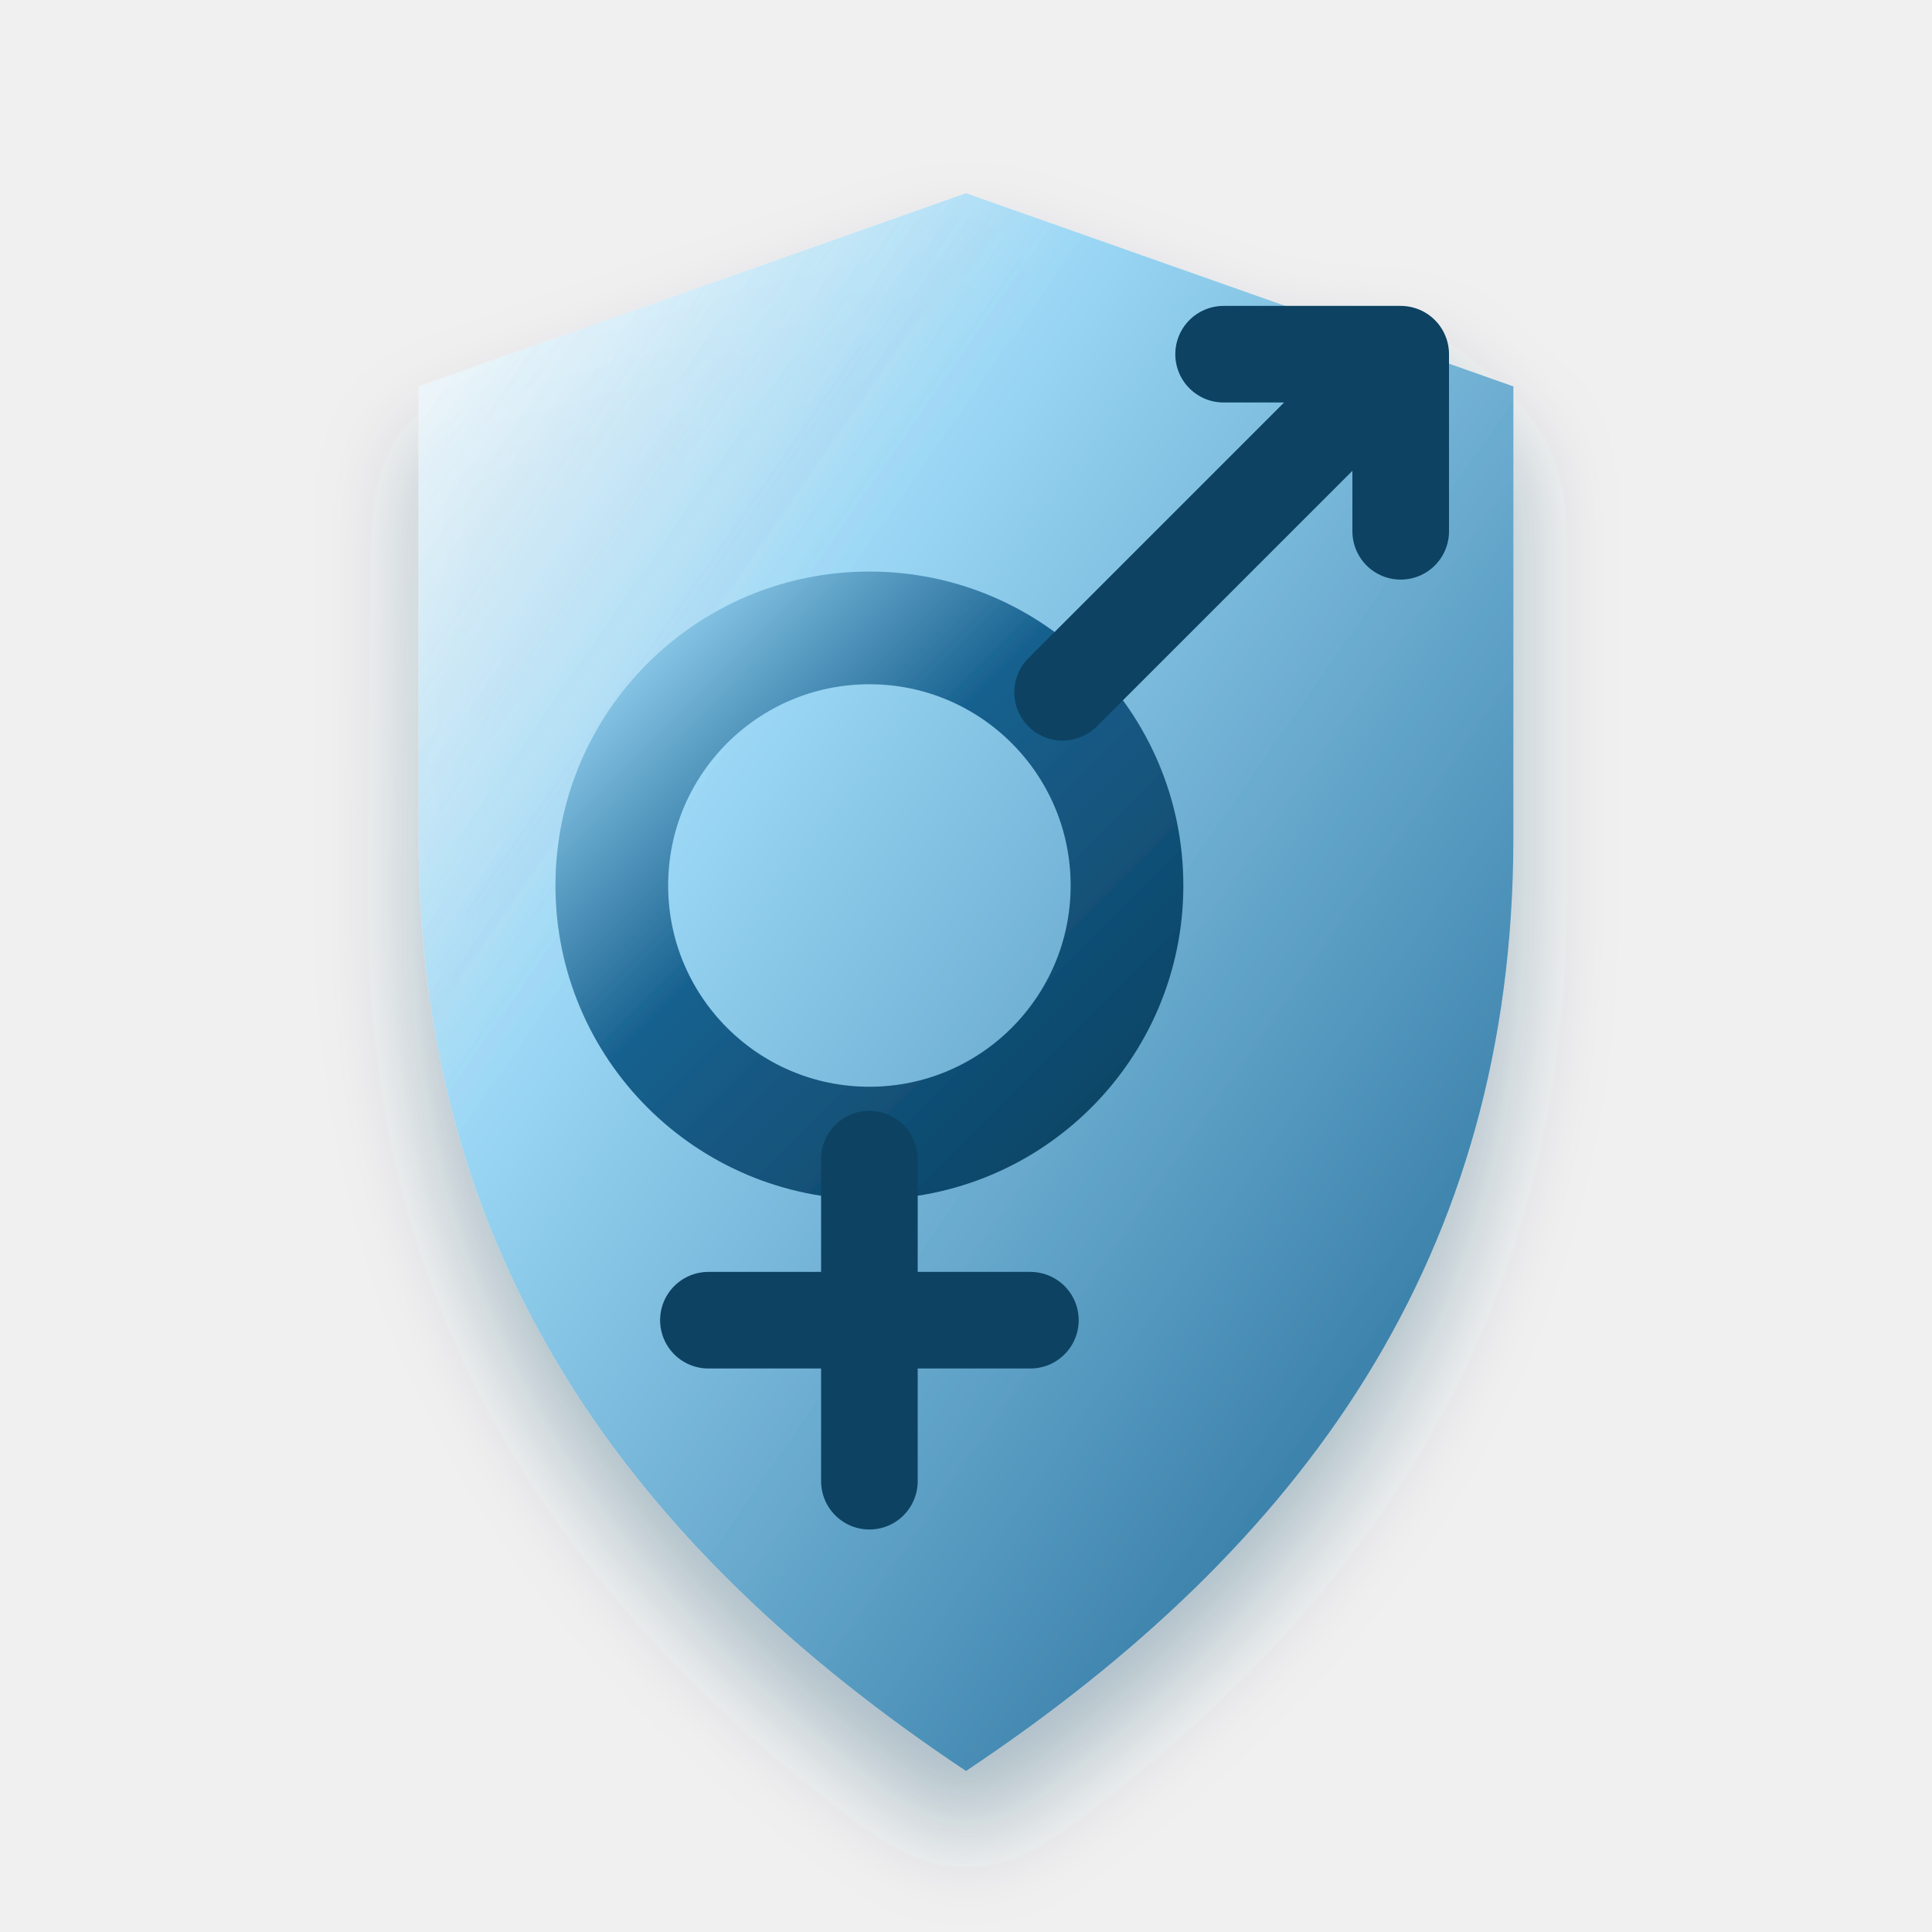
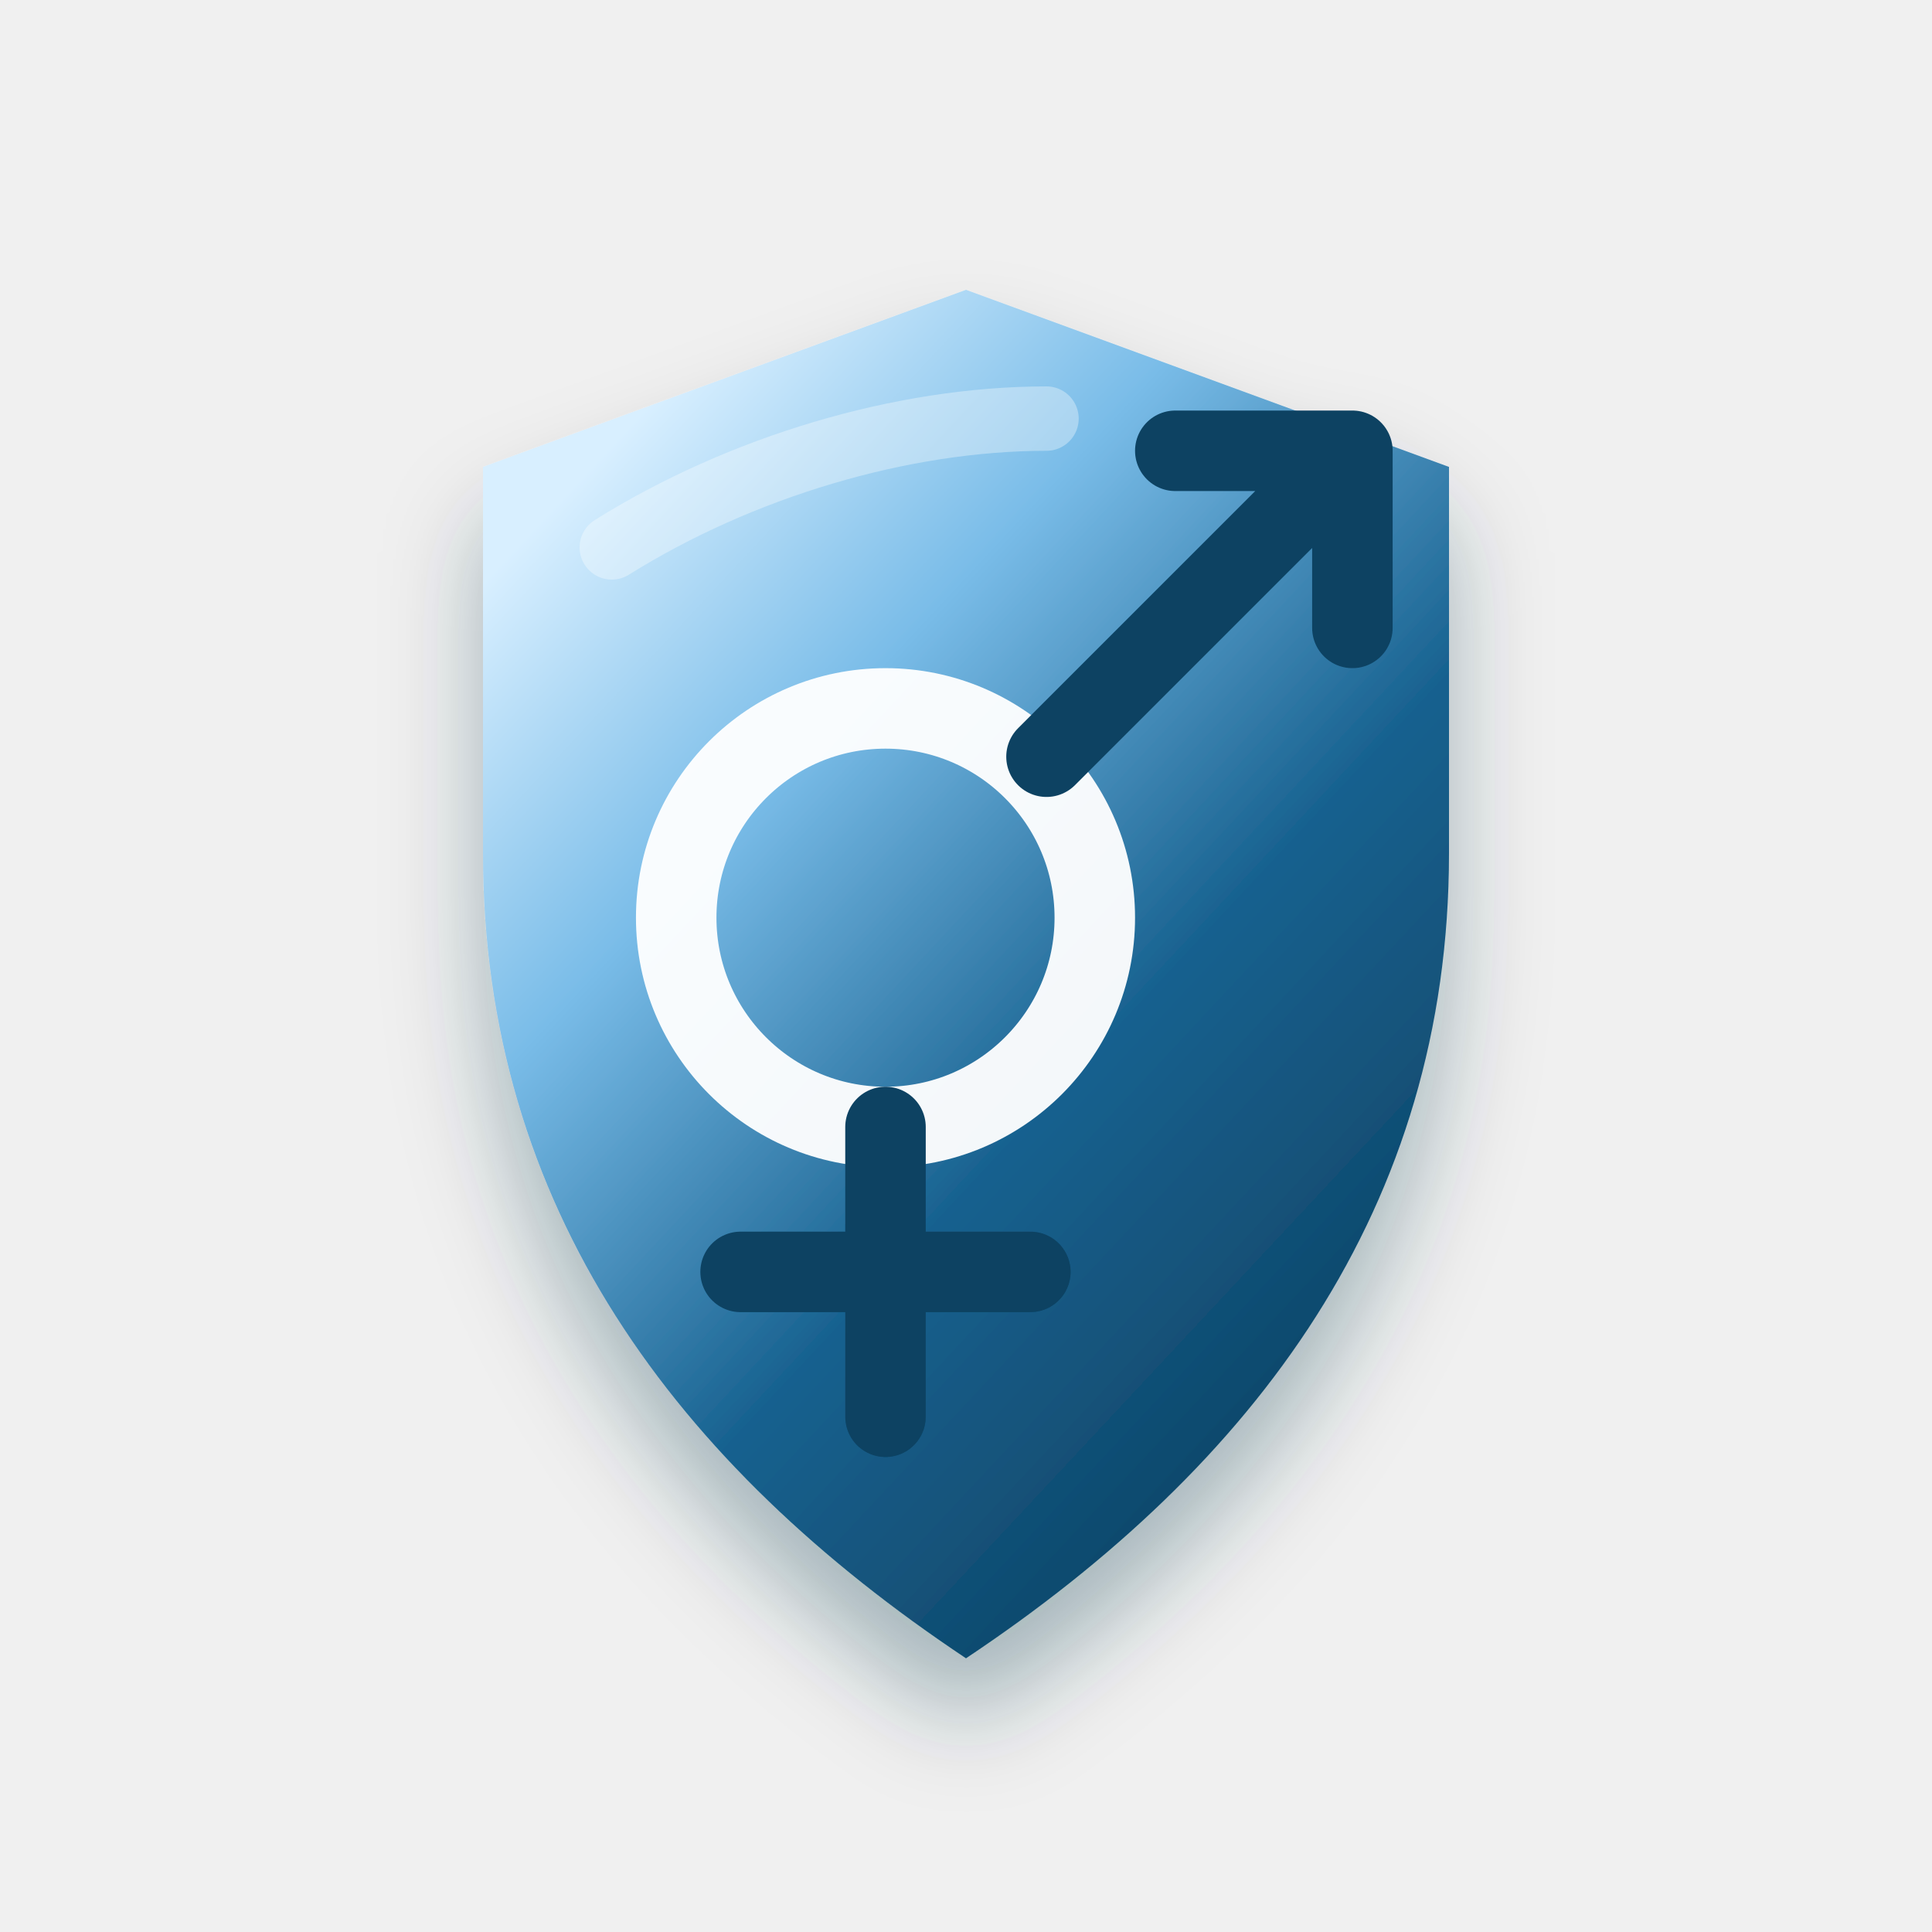
<svg xmlns="http://www.w3.org/2000/svg" viewBox="0 0 120 120" shape-rendering="geometricPrecision">
  <defs>
-     <linearGradient id="g" x1="0" y1="0" x2="1" y2="1">
-       <stop offset="0" stop-color="#9bd7f5" />
-       <stop offset=".42" stop-color="#17618f" />
+     <linearGradient id="g" x1=".18" y1=".08" x2=".82" y2=".92">
+       <stop offset="0" stop-color="#d8efff" />
+       <stop offset=".28" stop-color="#79bce8" />
+       <stop offset=".62" stop-color="#17618f" />
      <stop offset="1" stop-color="#0d4262" />
    </linearGradient>
-     <linearGradient id="light" x1="0" y1="0" x2="1" y2="1">
-       <stop offset="0" stop-color="#fff" stop-opacity=".72" />
-       <stop offset=".32" stop-color="#9bd7f5" />
-       <stop offset="1" stop-color="#17618f" />
-     </linearGradient>
-     <filter id="shadow" x="-25%" y="-25%" width="150%" height="160%">
-       <feDropShadow dx="0" dy="4" stdDeviation="3" flood-color="#0d4262" flood-opacity=".30" />
+     <filter id="s" x="-30%" y="-25%" width="160%" height="170%">
+       <feDropShadow dx="0" dy="4" stdDeviation="3" flood-color="#083349" flood-opacity=".32" />
    </filter>
  </defs>
-   <g filter="url(#shadow)" class="art">
-     <style>.line{fill:none;stroke:#0d4262;stroke-width:6;stroke-linecap:round;stroke-linejoin:round}</style>
-     <path d="M60 12 94 24v28c0 26-13 44-34 58-21-14-34-32-34-58V24Z" fill="url(#light)" />
-     <circle cx="54" cy="55" r="16" fill="none" stroke="url(#g)" stroke-width="7" />
-     <path d="M66 43l21-21M76 22h11v11M54 72v20M44 82h20" class="line" />
+   <g filter="url(#s)">
+     <path d="M60 18 90 29v24c0 22-12 38-30 50-18-12-30-28-30-50V29Z" fill="url(#g)" />
+     <circle cx="55" cy="57" r="13" fill="none" stroke="#fff" stroke-width="5" opacity=".95" />
+     <path d="M65 47l19-19M73 28h11v11M55 70v18M46 79h18" fill="none" stroke="#0d4262" stroke-width="5" stroke-linecap="round" stroke-linejoin="round" />
+     <path d="M38 34c8-5 18-8 27-8" stroke="#fff" stroke-width="4" opacity=".34" stroke-linecap="round" />
  </g>
</svg>
